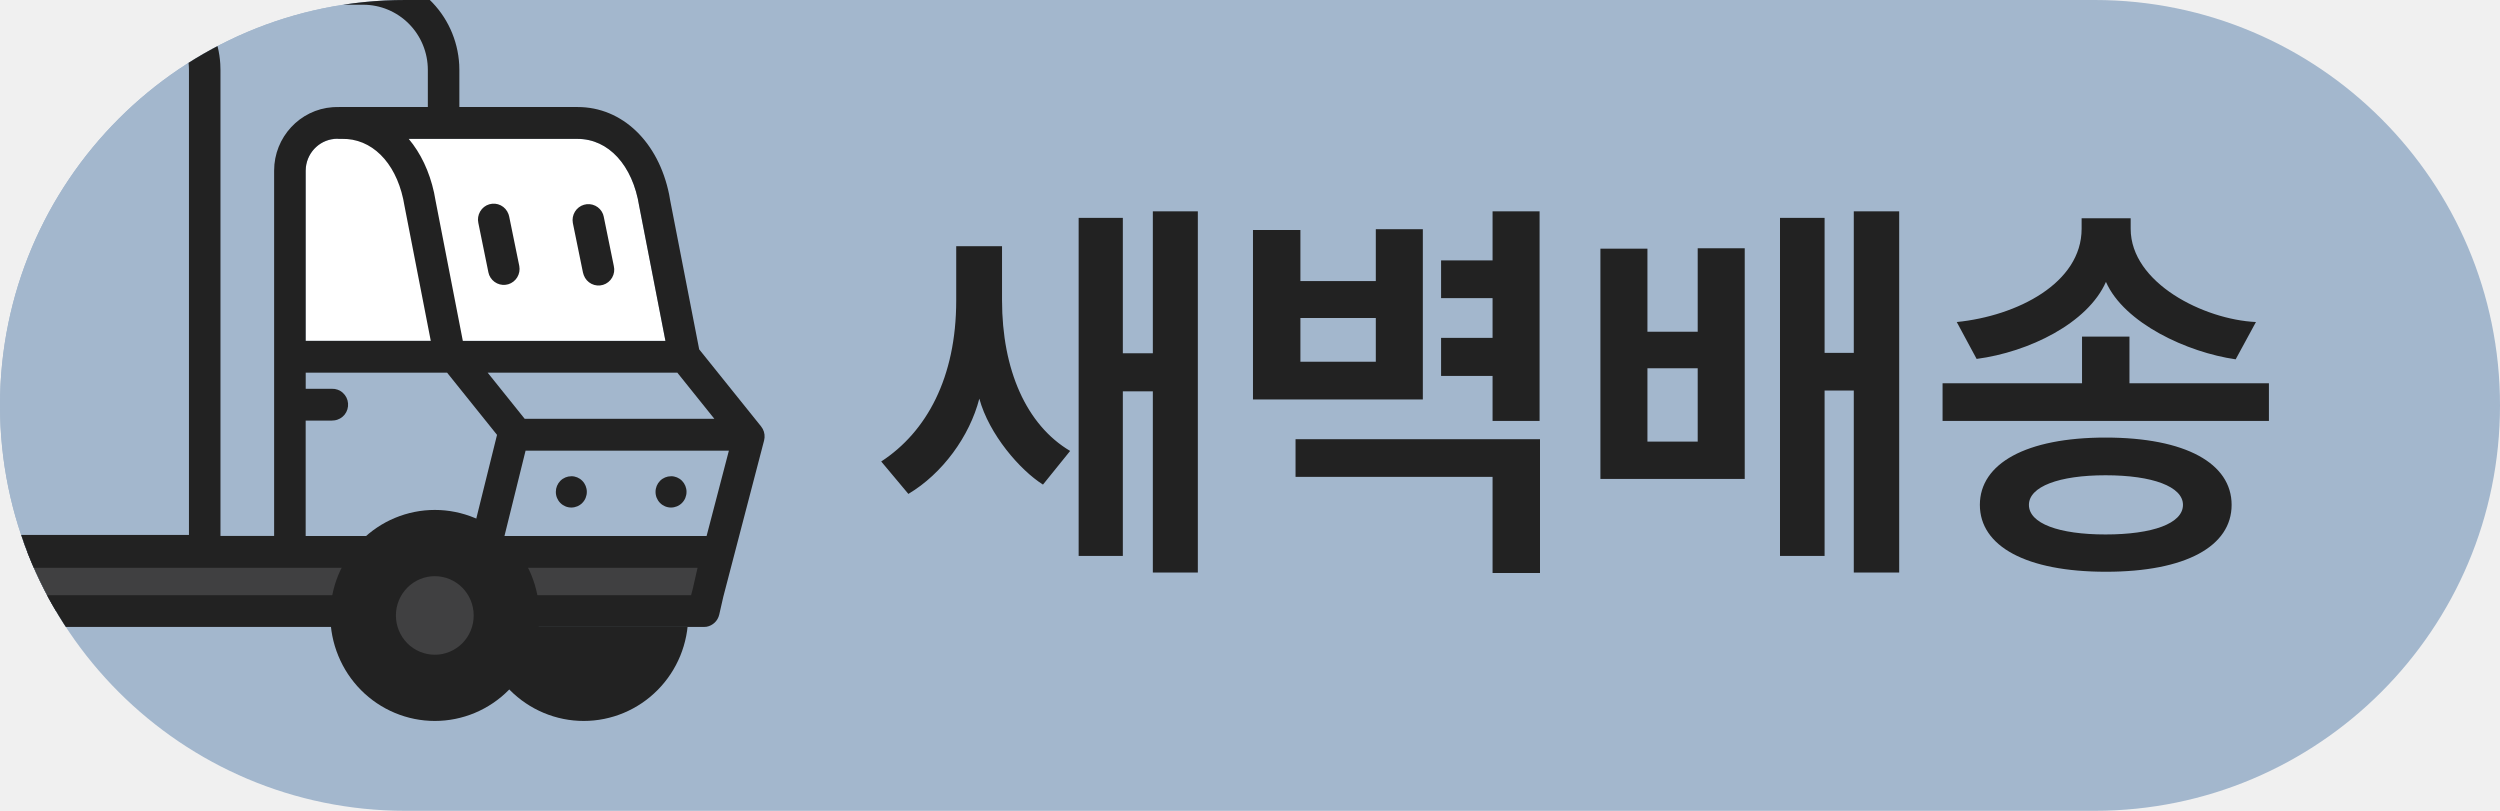
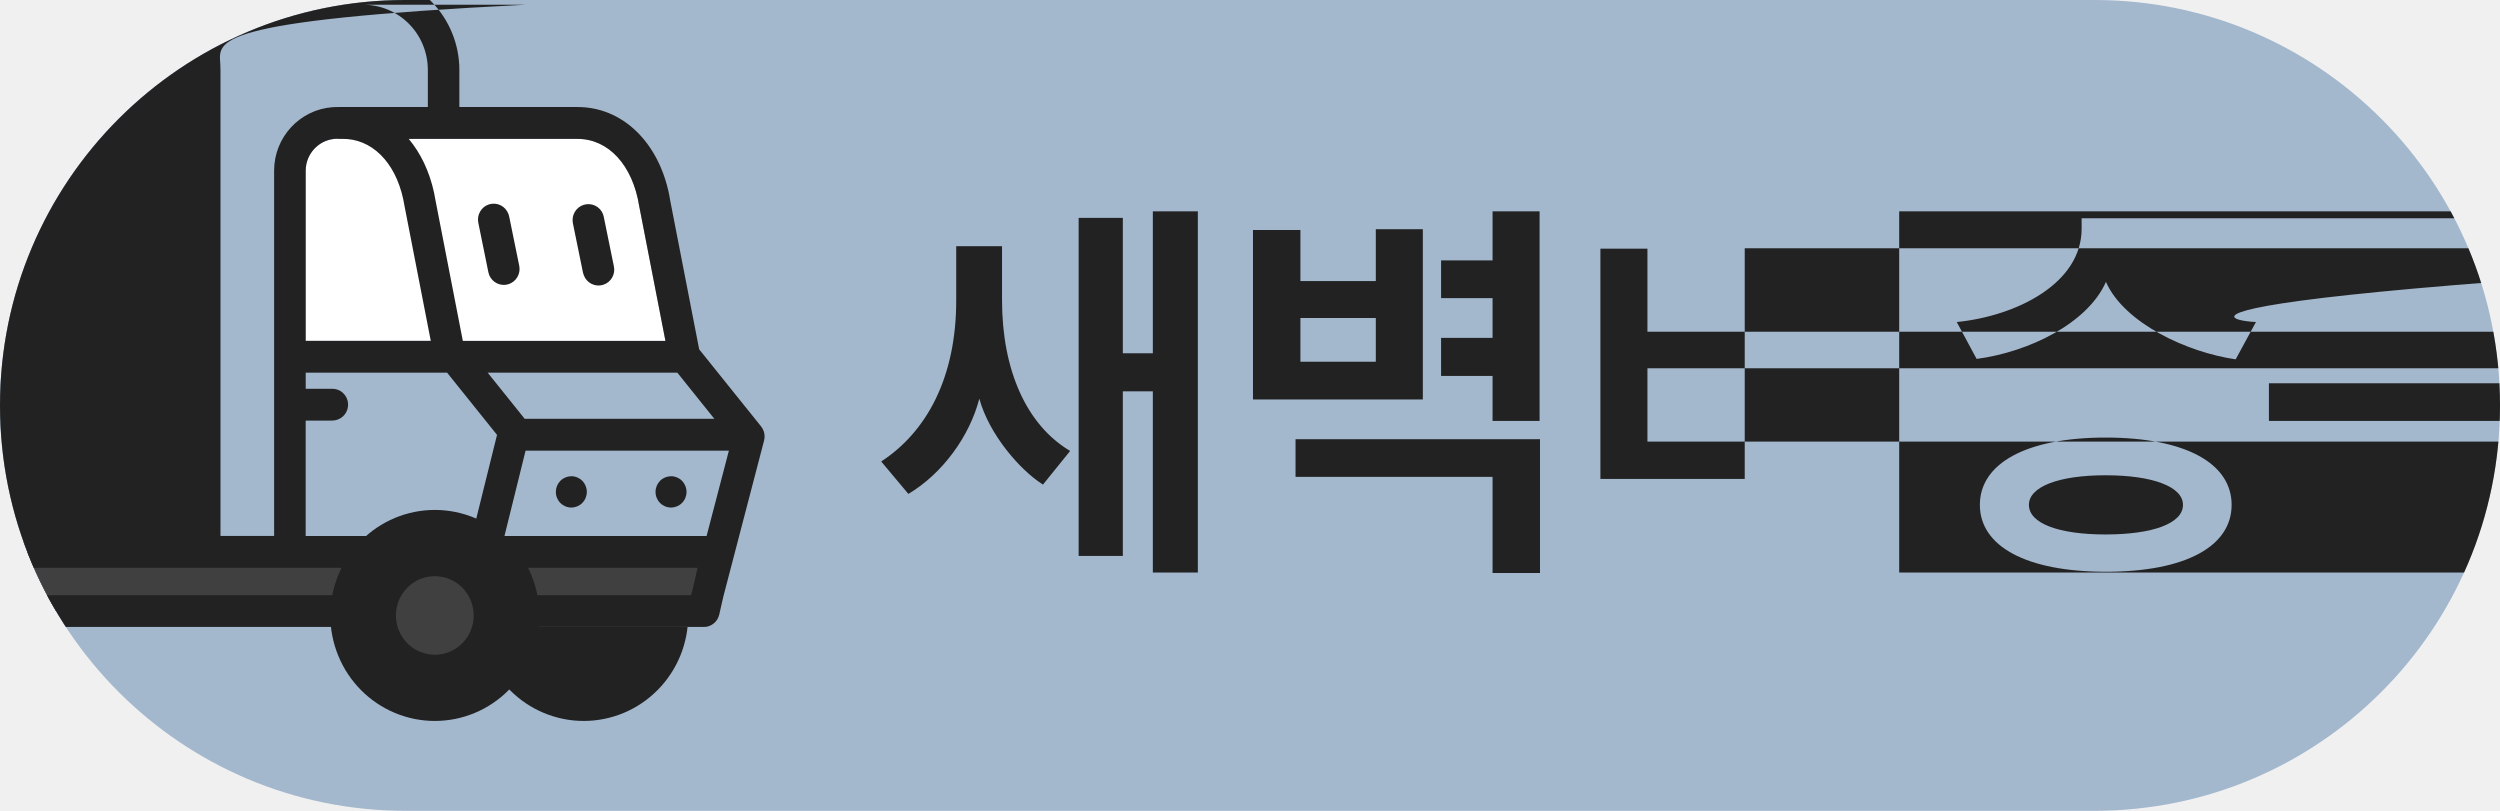
<svg xmlns="http://www.w3.org/2000/svg" width="74" height="24" viewBox="0 0 74 24" fill="none">
  <g clip-path="url(#clip0_434_5042)">
    <rect width="74" height="24" rx="12" fill="#A3B7CD" />
-     <path fill-rule="evenodd" clip-rule="evenodd" d="M28.988 11.8C28.7 12.916 27.896 14.02 26.888 14.62L26.084 13.66C27.428 12.784 28.304 11.176 28.304 8.896V7.288H29.66V8.884C29.66 10.948 30.38 12.58 31.676 13.348L30.872 14.344C30.188 13.912 29.276 12.856 28.988 11.8ZM66.776 9.532L66.176 10.636C64.748 10.432 62.876 9.568 62.336 8.344C61.796 9.568 60.056 10.42 58.508 10.624L57.92 9.532C59.708 9.352 61.616 8.38 61.616 6.772V6.46H63.068V6.772C63.068 8.38 65.24 9.46 66.776 9.532ZM66.056 14.944C66.056 16.168 64.7 16.924 62.336 16.924C59.972 16.924 58.604 16.168 58.604 14.944C58.604 13.72 59.972 12.952 62.324 12.952C64.7 12.952 66.056 13.72 66.056 14.944ZM60.056 14.944C60.056 15.496 60.944 15.82 62.324 15.82C63.716 15.82 64.616 15.496 64.616 14.944C64.616 14.404 63.716 14.068 62.324 14.068C60.944 14.068 60.056 14.404 60.056 14.944ZM35.456 6.256V16.948H34.124V11.584H33.236V16.456H31.928V6.448H33.236V10.456H34.124V6.256H35.456ZM45.572 6.256V12.46H44.18V11.128H42.656V10H44.18V8.824H42.656V7.708H44.18V6.256H45.572ZM42.116 6.784V11.824H37.088V6.808H38.492V8.32H40.724V6.784H42.116ZM38.492 10.708H40.724V9.412H38.492V10.708ZM45.584 13V16.96H44.18V14.116H38.348V13H45.584ZM56.216 6.256V16.948H54.872V11.56H54.008V16.456H52.688V6.448H54.008V10.444H54.872V6.256H56.216ZM51.644 7.348V14.176H47.372V7.36H48.764V9.82H50.252V7.348H51.644ZM48.764 13.072H50.252V10.9H48.764V13.072ZM67.16 11.344V12.46H57.5V11.344H61.628V9.964H63.032V11.344H67.16Z" fill="#222222" />
+     <path fill-rule="evenodd" clip-rule="evenodd" d="M28.988 11.8C28.7 12.916 27.896 14.02 26.888 14.62L26.084 13.66C27.428 12.784 28.304 11.176 28.304 8.896V7.288H29.66V8.884C29.66 10.948 30.38 12.58 31.676 13.348L30.872 14.344C30.188 13.912 29.276 12.856 28.988 11.8ZM66.776 9.532L66.176 10.636C64.748 10.432 62.876 9.568 62.336 8.344C61.796 9.568 60.056 10.42 58.508 10.624L57.92 9.532C59.708 9.352 61.616 8.38 61.616 6.772V6.46h43.068V6.772C63.068 8.38 65.24 9.46 66.776 9.532ZM66.056 14.944C66.056 16.168 64.7 16.924 62.336 16.924C59.972 16.924 58.604 16.168 58.604 14.944C58.604 13.72 59.972 12.952 62.324 12.952C64.7 12.952 66.056 13.72 66.056 14.944ZM60.056 14.944C60.056 15.496 60.944 15.82 62.324 15.82C63.716 15.82 64.616 15.496 64.616 14.944C64.616 14.404 63.716 14.068 62.324 14.068C60.944 14.068 60.056 14.404 60.056 14.944ZM35.456 6.256V16.948H34.124V11.584H33.236V16.456H31.928V6.448H33.236V10.456H34.124V6.256H35.456ZM45.572 6.256V12.46H44.18V11.128H42.656V10H44.18V8.824H42.656V7.708H44.18V6.256H45.572ZM42.116 6.784V11.824H37.088V6.808H38.492V8.32H40.724V6.784H42.116ZM38.492 10.708H40.724V9.412H38.492V10.708ZM45.584 13V16.96H44.18V14.116H38.348V13H45.584ZM56.216 6.256V16.948h44.872V11.56h44.008V16.456h42.688V6.448h44.008V10.444h44.872V6.256h46.216ZM51.644 7.348V14.176H47.372V7.36H48.764V9.82h40.252V7.348h41.644ZM48.764 13.072h40.252V10.9H48.764V13.072ZM67.16 11.344V12.46h47.5V11.344h41.628V9.964h43.032V11.344h47.16Z" fill="#222222" />
    <path fill-rule="evenodd" clip-rule="evenodd" d="M-4.605 18.217C-4.605 18.627 -4.525 19.033 -4.37 19.412C-4.215 19.791 -3.987 20.135 -3.7 20.425C-3.412 20.715 -3.071 20.945 -2.696 21.102C-2.321 21.259 -1.919 21.34 -1.513 21.34C-1.106 21.34 -0.704 21.259 -0.329 21.102C0.046 20.945 0.387 20.715 0.674 20.425C0.962 20.135 1.189 19.791 1.345 19.412C1.5 19.033 1.58 18.627 1.58 18.217C1.58 17.389 1.254 16.594 0.674 16.009C0.094 15.423 -0.692 15.094 -1.513 15.094C-2.333 15.094 -3.12 15.423 -3.7 16.009C-4.28 16.594 -4.605 17.389 -4.605 18.217Z" fill="#222222" />
    <path fill-rule="evenodd" clip-rule="evenodd" d="M14.185 18.217C14.185 18.627 14.265 19.033 14.421 19.412C14.576 19.791 14.804 20.135 15.091 20.425C15.379 20.715 15.72 20.945 16.095 21.102C16.47 21.259 16.872 21.34 17.278 21.34C17.685 21.34 18.087 21.259 18.462 21.102C18.837 20.945 19.178 20.715 19.465 20.425C19.753 20.135 19.98 19.791 20.136 19.412C20.291 19.033 20.371 18.627 20.371 18.217C20.371 17.389 20.045 16.594 19.465 16.009C18.885 15.423 18.099 15.094 17.278 15.094C16.458 15.094 15.671 15.423 15.091 16.009C14.511 16.594 14.185 17.389 14.185 18.217Z" fill="#222222" />
    <path d="M12.708 -0.015C12.18 -0.519 11.481 -0.801 10.755 -0.802H-8.77L-8.926 -0.797C-9.651 -0.756 -10.333 -0.436 -10.833 0.097C-11.332 0.63 -11.611 1.335 -11.611 2.069V18.087L-11.605 18.164C-11.587 18.274 -11.531 18.374 -11.447 18.447C-11.362 18.519 -11.255 18.558 -11.145 18.558H20.834L20.915 18.552C21.005 18.535 21.088 18.493 21.155 18.429C21.221 18.366 21.268 18.284 21.289 18.194L21.411 17.659L22.617 13.039L22.631 12.952C22.64 12.834 22.604 12.717 22.529 12.623L20.696 10.341L19.839 5.941L19.807 5.759C19.491 4.202 18.421 3.168 17.097 3.168H13.597V2.069L13.593 1.912C13.552 1.179 13.236 0.49 12.708 -0.015Z" fill="#A3B7CD" />
    <path fill-rule="evenodd" clip-rule="evenodd" d="M-11.145 18.087H20.834L21.234 16.335H-11.145V18.087Z" fill="#404041" />
    <path fill-rule="evenodd" clip-rule="evenodd" d="M18.924 6.115L18.921 6.098C18.728 4.891 18.013 4.111 17.098 4.111H9.979C9.466 4.111 9.048 4.533 9.048 5.051V10.088H19.697L18.924 6.115Z" fill="white" />
-     <path fill-rule="evenodd" clip-rule="evenodd" d="M10.755 -0.802C11.481 -0.801 12.18 -0.519 12.708 -0.015C13.236 0.49 13.552 1.179 13.593 1.912L13.597 2.069V3.168H17.097C18.421 3.168 19.491 4.202 19.807 5.759L19.839 5.941L20.696 10.341L22.529 12.623C22.604 12.717 22.64 12.834 22.631 12.952L22.617 13.039L21.411 17.659L21.289 18.194C21.268 18.284 21.221 18.366 21.155 18.429C21.088 18.493 21.005 18.535 20.915 18.552L20.834 18.558H-11.145C-11.255 18.558 -11.362 18.519 -11.447 18.447C-11.531 18.374 -11.587 18.274 -11.605 18.164L-11.611 18.087V2.069C-11.611 1.335 -11.332 0.63 -10.833 0.097C-10.333 -0.436 -9.651 -0.756 -8.926 -0.797L-8.77 -0.802H10.754H10.755ZM13.738 16.806H-10.679V17.617H13.537L13.738 16.806ZM20.648 16.806H14.699L14.499 17.617H20.457L20.505 17.433L20.648 16.806ZM10.755 0.141H5.783C6.204 0.608 6.478 1.215 6.52 1.885L6.526 2.069V15.864H8.114V5.05C8.114 4.058 8.88 3.242 9.846 3.173L9.978 3.168L10.005 3.17L10.032 3.168H12.664V2.069C12.664 1.557 12.463 1.067 12.104 0.705C11.746 0.344 11.261 0.141 10.755 0.14V0.141ZM13.234 11.031H9.049V11.508H9.823C9.943 11.504 10.059 11.546 10.148 11.627C10.237 11.707 10.293 11.819 10.302 11.939C10.312 12.059 10.276 12.179 10.201 12.273C10.126 12.366 10.018 12.428 9.899 12.443L9.823 12.449H9.048V15.865H13.97L14.712 12.872L13.234 11.031ZM21.575 13.339H15.557L14.932 15.866H20.915L21.575 13.339ZM3.683 0.141H-8.77C-9.777 0.141 -10.604 0.933 -10.674 1.932L-10.68 2.07V15.835H5.593V2.069C5.593 1.557 5.391 1.067 5.033 0.705C4.675 0.343 4.19 0.14 3.683 0.139V0.141ZM16.912 14.096C17.034 14.096 17.151 14.145 17.236 14.232C17.322 14.319 17.37 14.437 17.37 14.56C17.37 14.683 17.322 14.801 17.235 14.888C17.149 14.975 17.032 15.023 16.91 15.023C16.789 15.023 16.672 14.974 16.586 14.887C16.5 14.8 16.452 14.682 16.453 14.559C16.453 14.436 16.501 14.319 16.587 14.232C16.674 14.145 16.79 14.097 16.912 14.097V14.096ZM19.863 14.096C19.985 14.096 20.102 14.145 20.188 14.232C20.273 14.319 20.322 14.437 20.321 14.56C20.321 14.683 20.273 14.801 20.186 14.888C20.1 14.975 19.983 15.023 19.861 15.023C19.74 15.023 19.623 14.974 19.537 14.887C19.451 14.8 19.403 14.682 19.404 14.559C19.404 14.436 19.452 14.319 19.538 14.232C19.625 14.145 19.741 14.097 19.863 14.097V14.096ZM20.049 11.031H14.435L15.531 12.397H21.145L20.049 11.031ZM17.097 4.111H12.098C12.45 4.53 12.711 5.072 12.848 5.702L12.893 5.942L13.7 10.091H19.697L18.923 6.115L18.92 6.1C18.728 4.892 18.012 4.111 17.097 4.111ZM9.978 4.106C9.749 4.108 9.528 4.195 9.358 4.351C9.188 4.506 9.08 4.719 9.054 4.949L9.048 5.051V10.09H12.751L11.977 6.115L11.974 6.1C11.791 4.949 11.134 4.187 10.281 4.116L10.152 4.111H10.032C10.013 4.111 9.996 4.107 9.978 4.106ZM17.849 6.337L17.87 6.41L18.169 7.874C18.197 7.991 18.179 8.113 18.119 8.217C18.06 8.32 17.964 8.397 17.85 8.432C17.737 8.466 17.614 8.456 17.508 8.402C17.402 8.349 17.32 8.256 17.279 8.144L17.255 8.064L16.956 6.6C16.935 6.485 16.957 6.366 17.018 6.266C17.078 6.167 17.174 6.093 17.285 6.061C17.396 6.028 17.515 6.038 17.62 6.089C17.724 6.14 17.806 6.228 17.849 6.337ZM15.051 6.337L15.072 6.41L15.371 7.874C15.393 7.989 15.371 8.107 15.311 8.207C15.251 8.306 15.157 8.38 15.046 8.414C14.936 8.447 14.817 8.438 14.713 8.388C14.608 8.338 14.526 8.251 14.481 8.144L14.457 8.064L14.159 6.6C14.133 6.484 14.153 6.362 14.213 6.259C14.273 6.156 14.37 6.08 14.483 6.047C14.597 6.014 14.718 6.025 14.824 6.079C14.929 6.133 15.01 6.225 15.051 6.337Z" fill="#222222" />
+     <path fill-rule="evenodd" clip-rule="evenodd" d="M10.755 -0.802C11.481 -0.801 12.18 -0.519 12.708 -0.015C13.236 0.49 13.552 1.179 13.593 1.912L13.597 2.069V3.168H17.097C18.421 3.168 19.491 4.202 19.807 5.759L19.839 5.941L20.696 10.341L22.529 12.623C22.604 12.717 22.64 12.834 22.631 12.952L22.617 13.039L21.411 17.659L21.289 18.194C21.268 18.284 21.221 18.366 21.155 18.429C21.088 18.493 21.005 18.535 20.915 18.552L20.834 18.558H-11.145C-11.255 18.558 -11.362 18.519 -11.447 18.447C-11.531 18.374 -11.587 18.274 -11.605 18.164L-11.611 18.087V2.069C-11.611 1.335 -11.332 0.63 -10.833 0.097C-10.333 -0.436 -9.651 -0.756 -8.926 -0.797L-8.77 -0.802H10.754H10.755ZM13.738 16.806H-10.679V17.617H13.537L13.738 16.806ZM20.648 16.806H14.699L14.499 17.617H20.457L20.505 17.433L20.648 16.806ZM10.755 0.141h4.783C6.204 0.608 6.478 1.215 6.52 1.885L6.526 2.069V15.864H8.114V5.05C8.114 4.058 8.88 3.242 9.846 3.173L9.978 3.168L10.005 3.17L10.032 3.168H12.664V2.069C12.664 1.557 12.463 1.067 12.104 0.705C11.746 0.344 11.261 0.141 10.755 0.14V0.141ZM13.234 11.031H9.049V11.508H9.823C9.943 11.504 10.059 11.546 10.148 11.627C10.237 11.707 10.293 11.819 10.302 11.939C10.312 12.059 10.276 12.179 10.201 12.273C10.126 12.366 10.018 12.428 9.899 12.443L9.823 12.449H9.048V15.865H13.97L14.712 12.872L13.234 11.031ZM21.575 13.339H15.557L14.932 15.866H20.915L21.575 13.339ZM3.683 0.141H-8.77C-9.777 0.141 -10.604 0.933 -10.674 1.932L-10.68 2.07V15.835h4.593V2.069C5.593 1.557 5.391 1.067 5.033 0.705C4.675 0.343 4.19 0.14 3.683 0.139V0.141ZM16.912 14.096C17.034 14.096 17.151 14.145 17.236 14.232C17.322 14.319 17.37 14.437 17.37 14.56C17.37 14.683 17.322 14.801 17.235 14.888C17.149 14.975 17.032 15.023 16.91 15.023C16.789 15.023 16.672 14.974 16.586 14.887C16.5 14.8 16.452 14.682 16.453 14.559C16.453 14.436 16.501 14.319 16.587 14.232C16.674 14.145 16.79 14.097 16.912 14.097V14.096ZM19.863 14.096C19.985 14.096 20.102 14.145 20.188 14.232C20.273 14.319 20.322 14.437 20.321 14.56C20.321 14.683 20.273 14.801 20.186 14.888C20.1 14.975 19.983 15.023 19.861 15.023C19.74 15.023 19.623 14.974 19.537 14.887C19.451 14.8 19.403 14.682 19.404 14.559C19.404 14.436 19.452 14.319 19.538 14.232C19.625 14.145 19.741 14.097 19.863 14.097V14.096ZM20.049 11.031H14.435L15.531 12.397H21.145L20.049 11.031ZM17.097 4.111H12.098C12.45 4.53 12.711 5.072 12.848 5.702L12.893 5.942L13.7 10.091H19.697L18.923 6.115L18.92 6.1C18.728 4.892 18.012 4.111 17.097 4.111ZM9.978 4.106C9.749 4.108 9.528 4.195 9.358 4.351C9.188 4.506 9.08 4.719 9.054 4.949L9.048 5.051V10.09H12.751L11.977 6.115L11.974 6.1C11.791 4.949 11.134 4.187 10.281 4.116L10.152 4.111H10.032C10.013 4.111 9.996 4.107 9.978 4.106ZM17.849 6.337L17.87 6.41L18.169 7.874C18.197 7.991 18.179 8.113 18.119 8.217C18.06 8.32 17.964 8.397 17.85 8.432C17.737 8.466 17.614 8.456 17.508 8.402C17.402 8.349 17.32 8.256 17.279 8.144L17.255 8.064L16.956 6.6C16.935 6.485 16.957 6.366 17.018 6.266C17.078 6.167 17.174 6.093 17.285 6.061C17.396 6.028 17.515 6.038 17.62 6.089C17.724 6.14 17.806 6.228 17.849 6.337ZM15.051 6.337L15.072 6.41L15.371 7.874C15.393 7.989 15.371 8.107 15.311 8.207C15.251 8.306 15.157 8.38 15.046 8.414C14.936 8.447 14.817 8.438 14.713 8.388C14.608 8.338 14.526 8.251 14.481 8.144L14.457 8.064L14.159 6.6C14.133 6.484 14.153 6.362 14.213 6.259C14.273 6.156 14.37 6.08 14.483 6.047C14.597 6.014 14.718 6.025 14.824 6.079C14.929 6.133 15.01 6.225 15.051 6.337Z" fill="#222222" />
    <path fill-rule="evenodd" clip-rule="evenodd" d="M9.778 18.217C9.778 18.627 9.858 19.033 10.014 19.412C10.169 19.791 10.397 20.135 10.684 20.425C10.971 20.715 11.312 20.945 11.688 21.102C12.063 21.259 12.465 21.34 12.871 21.34C13.277 21.34 13.68 21.259 14.055 21.102C14.43 20.945 14.771 20.715 15.058 20.425C15.345 20.135 15.573 19.791 15.729 19.412C15.884 19.033 15.964 18.627 15.964 18.217C15.964 17.389 15.638 16.594 15.058 16.009C14.478 15.423 13.691 15.094 12.871 15.094C12.051 15.094 11.264 15.423 10.684 16.009C10.104 16.594 9.778 17.389 9.778 18.217Z" fill="#222222" />
    <path fill-rule="evenodd" clip-rule="evenodd" d="M11.719 18.217C11.719 18.37 11.748 18.521 11.806 18.662C11.864 18.803 11.948 18.931 12.055 19.039C12.162 19.147 12.289 19.233 12.429 19.291C12.568 19.35 12.718 19.38 12.869 19.38C13.021 19.381 13.17 19.351 13.31 19.292C13.45 19.234 13.577 19.148 13.684 19.041C13.791 18.933 13.876 18.805 13.934 18.663C13.992 18.522 14.021 18.371 14.021 18.219C14.022 17.91 13.901 17.614 13.685 17.396C13.47 17.178 13.177 17.055 12.871 17.055C12.566 17.054 12.273 17.177 12.057 17.394C11.841 17.612 11.719 17.908 11.719 18.216" fill="#404041" />
  </g>
  <defs>
    <clipPath id="clip0_434_5042">
      <rect width="74" height="24" rx="12" fill="white" />
    </clipPath>
  </defs>
</svg>
